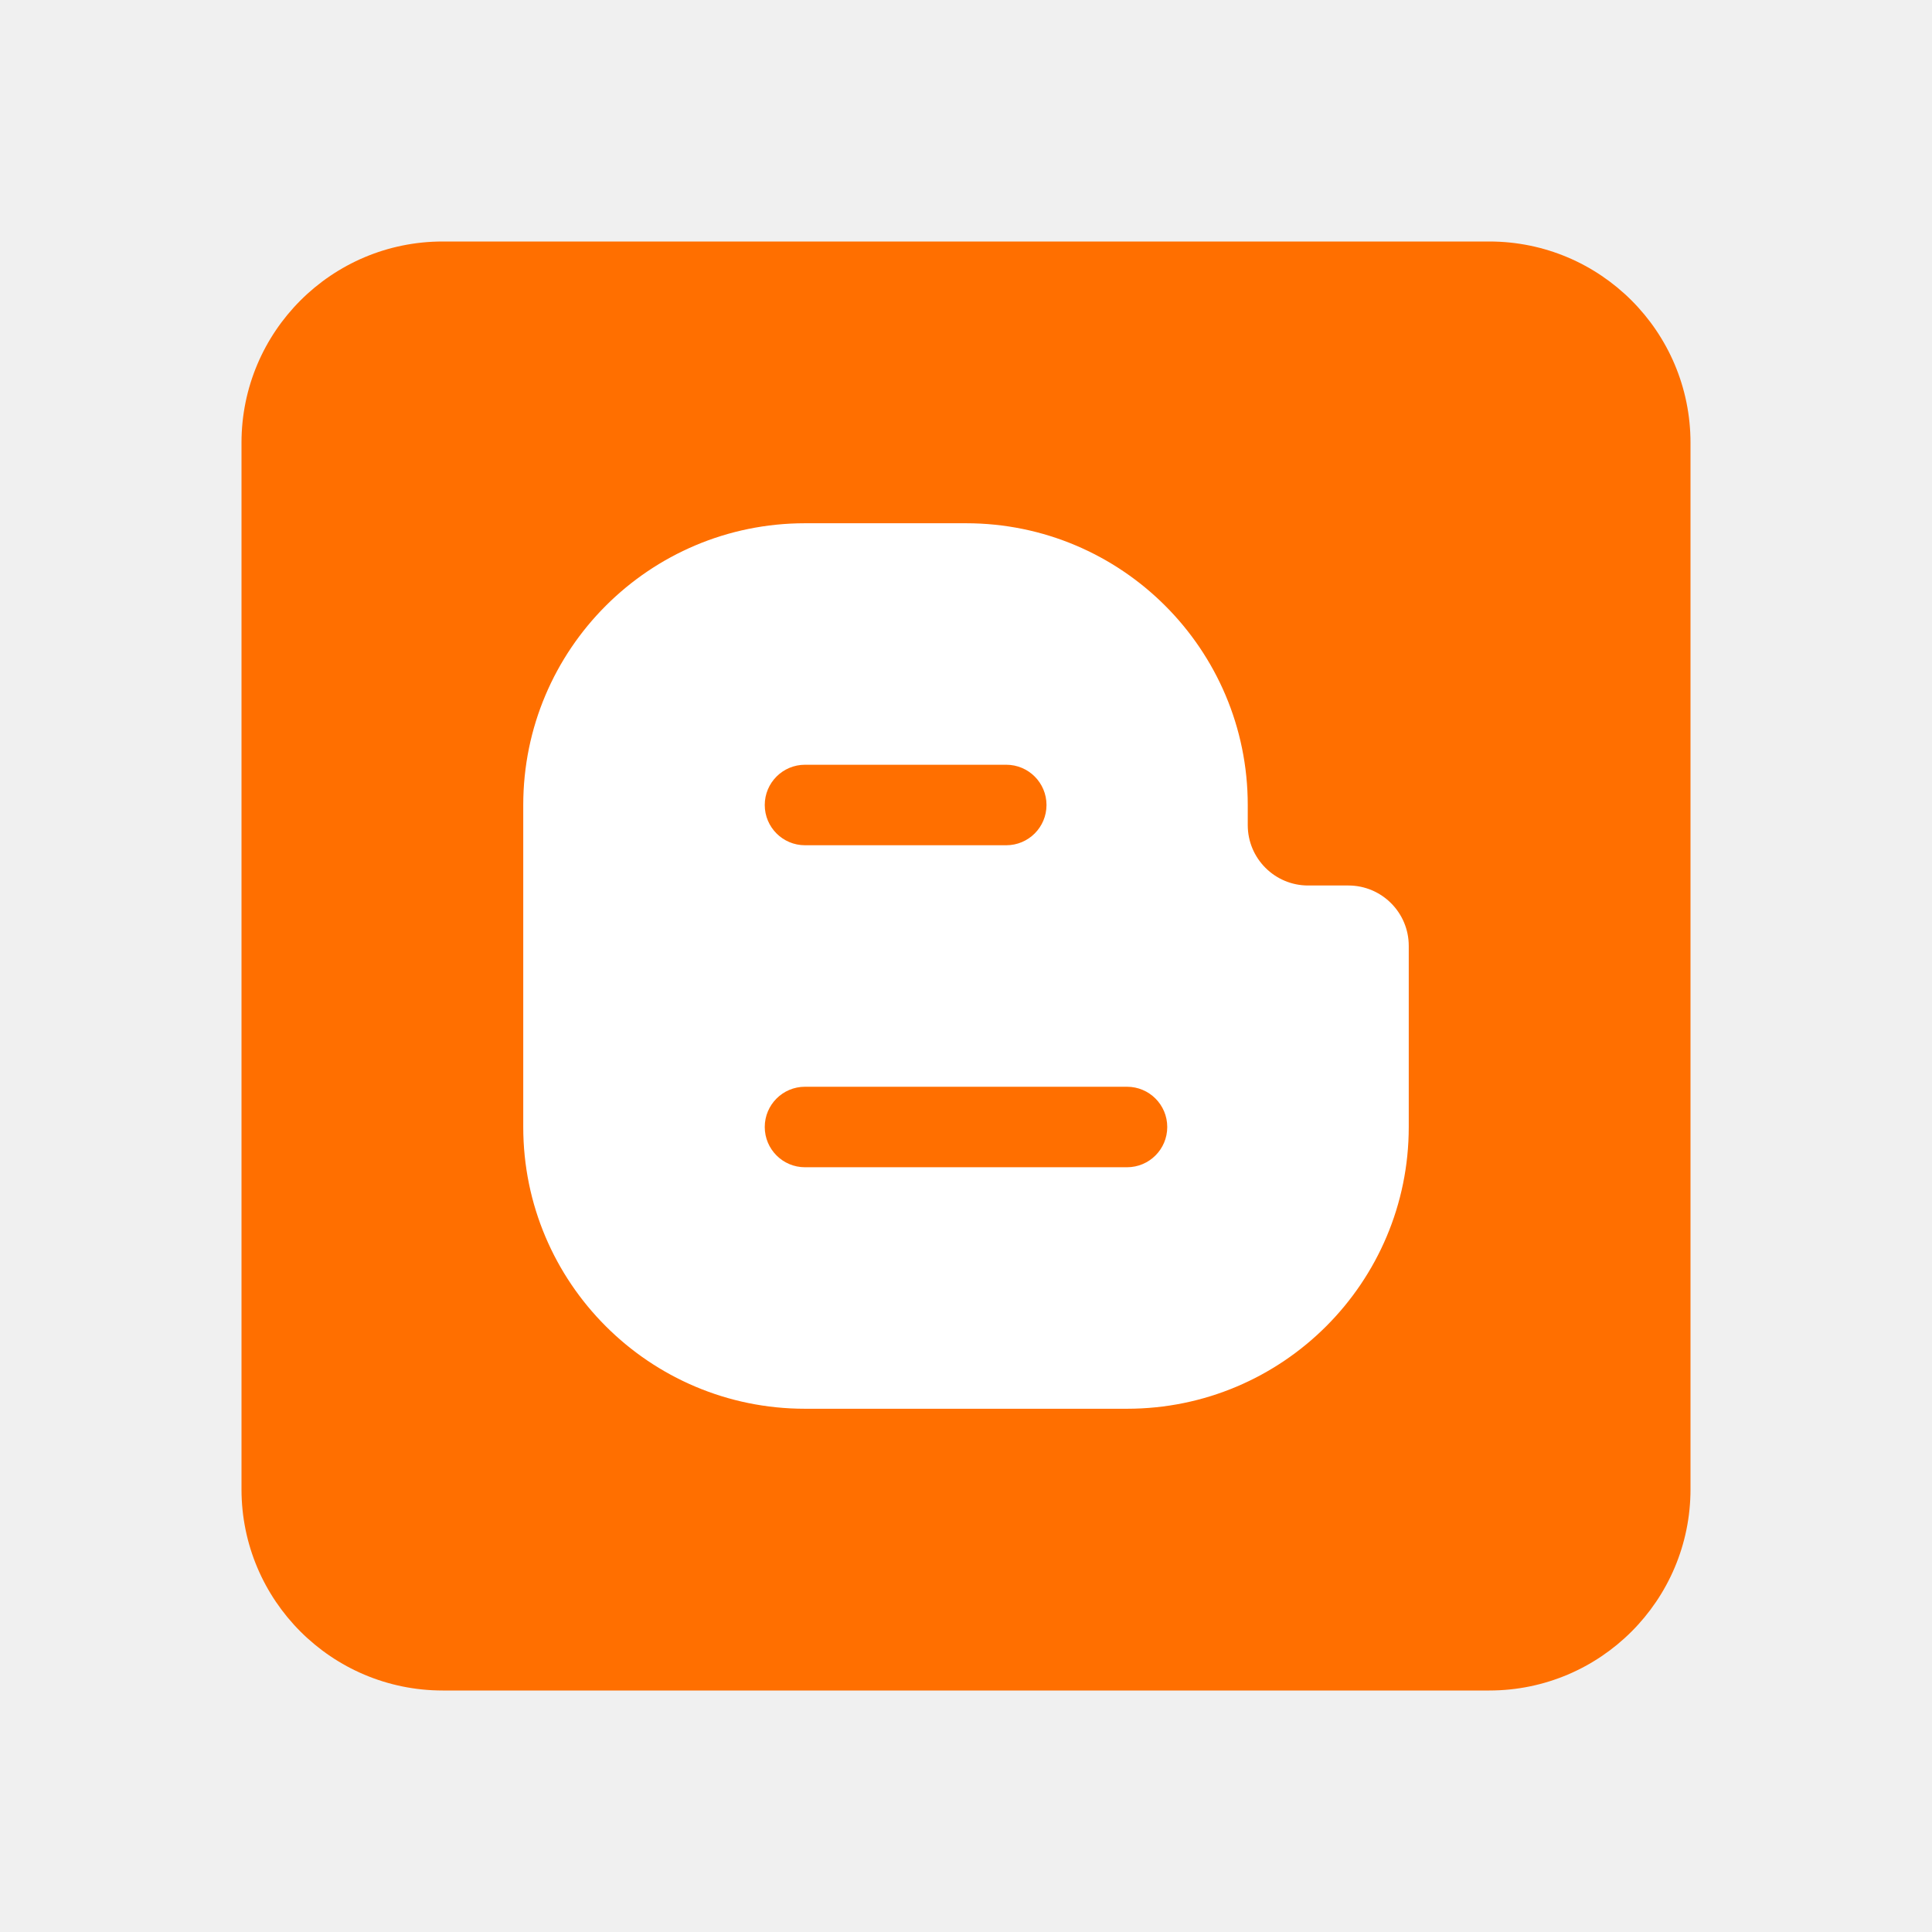
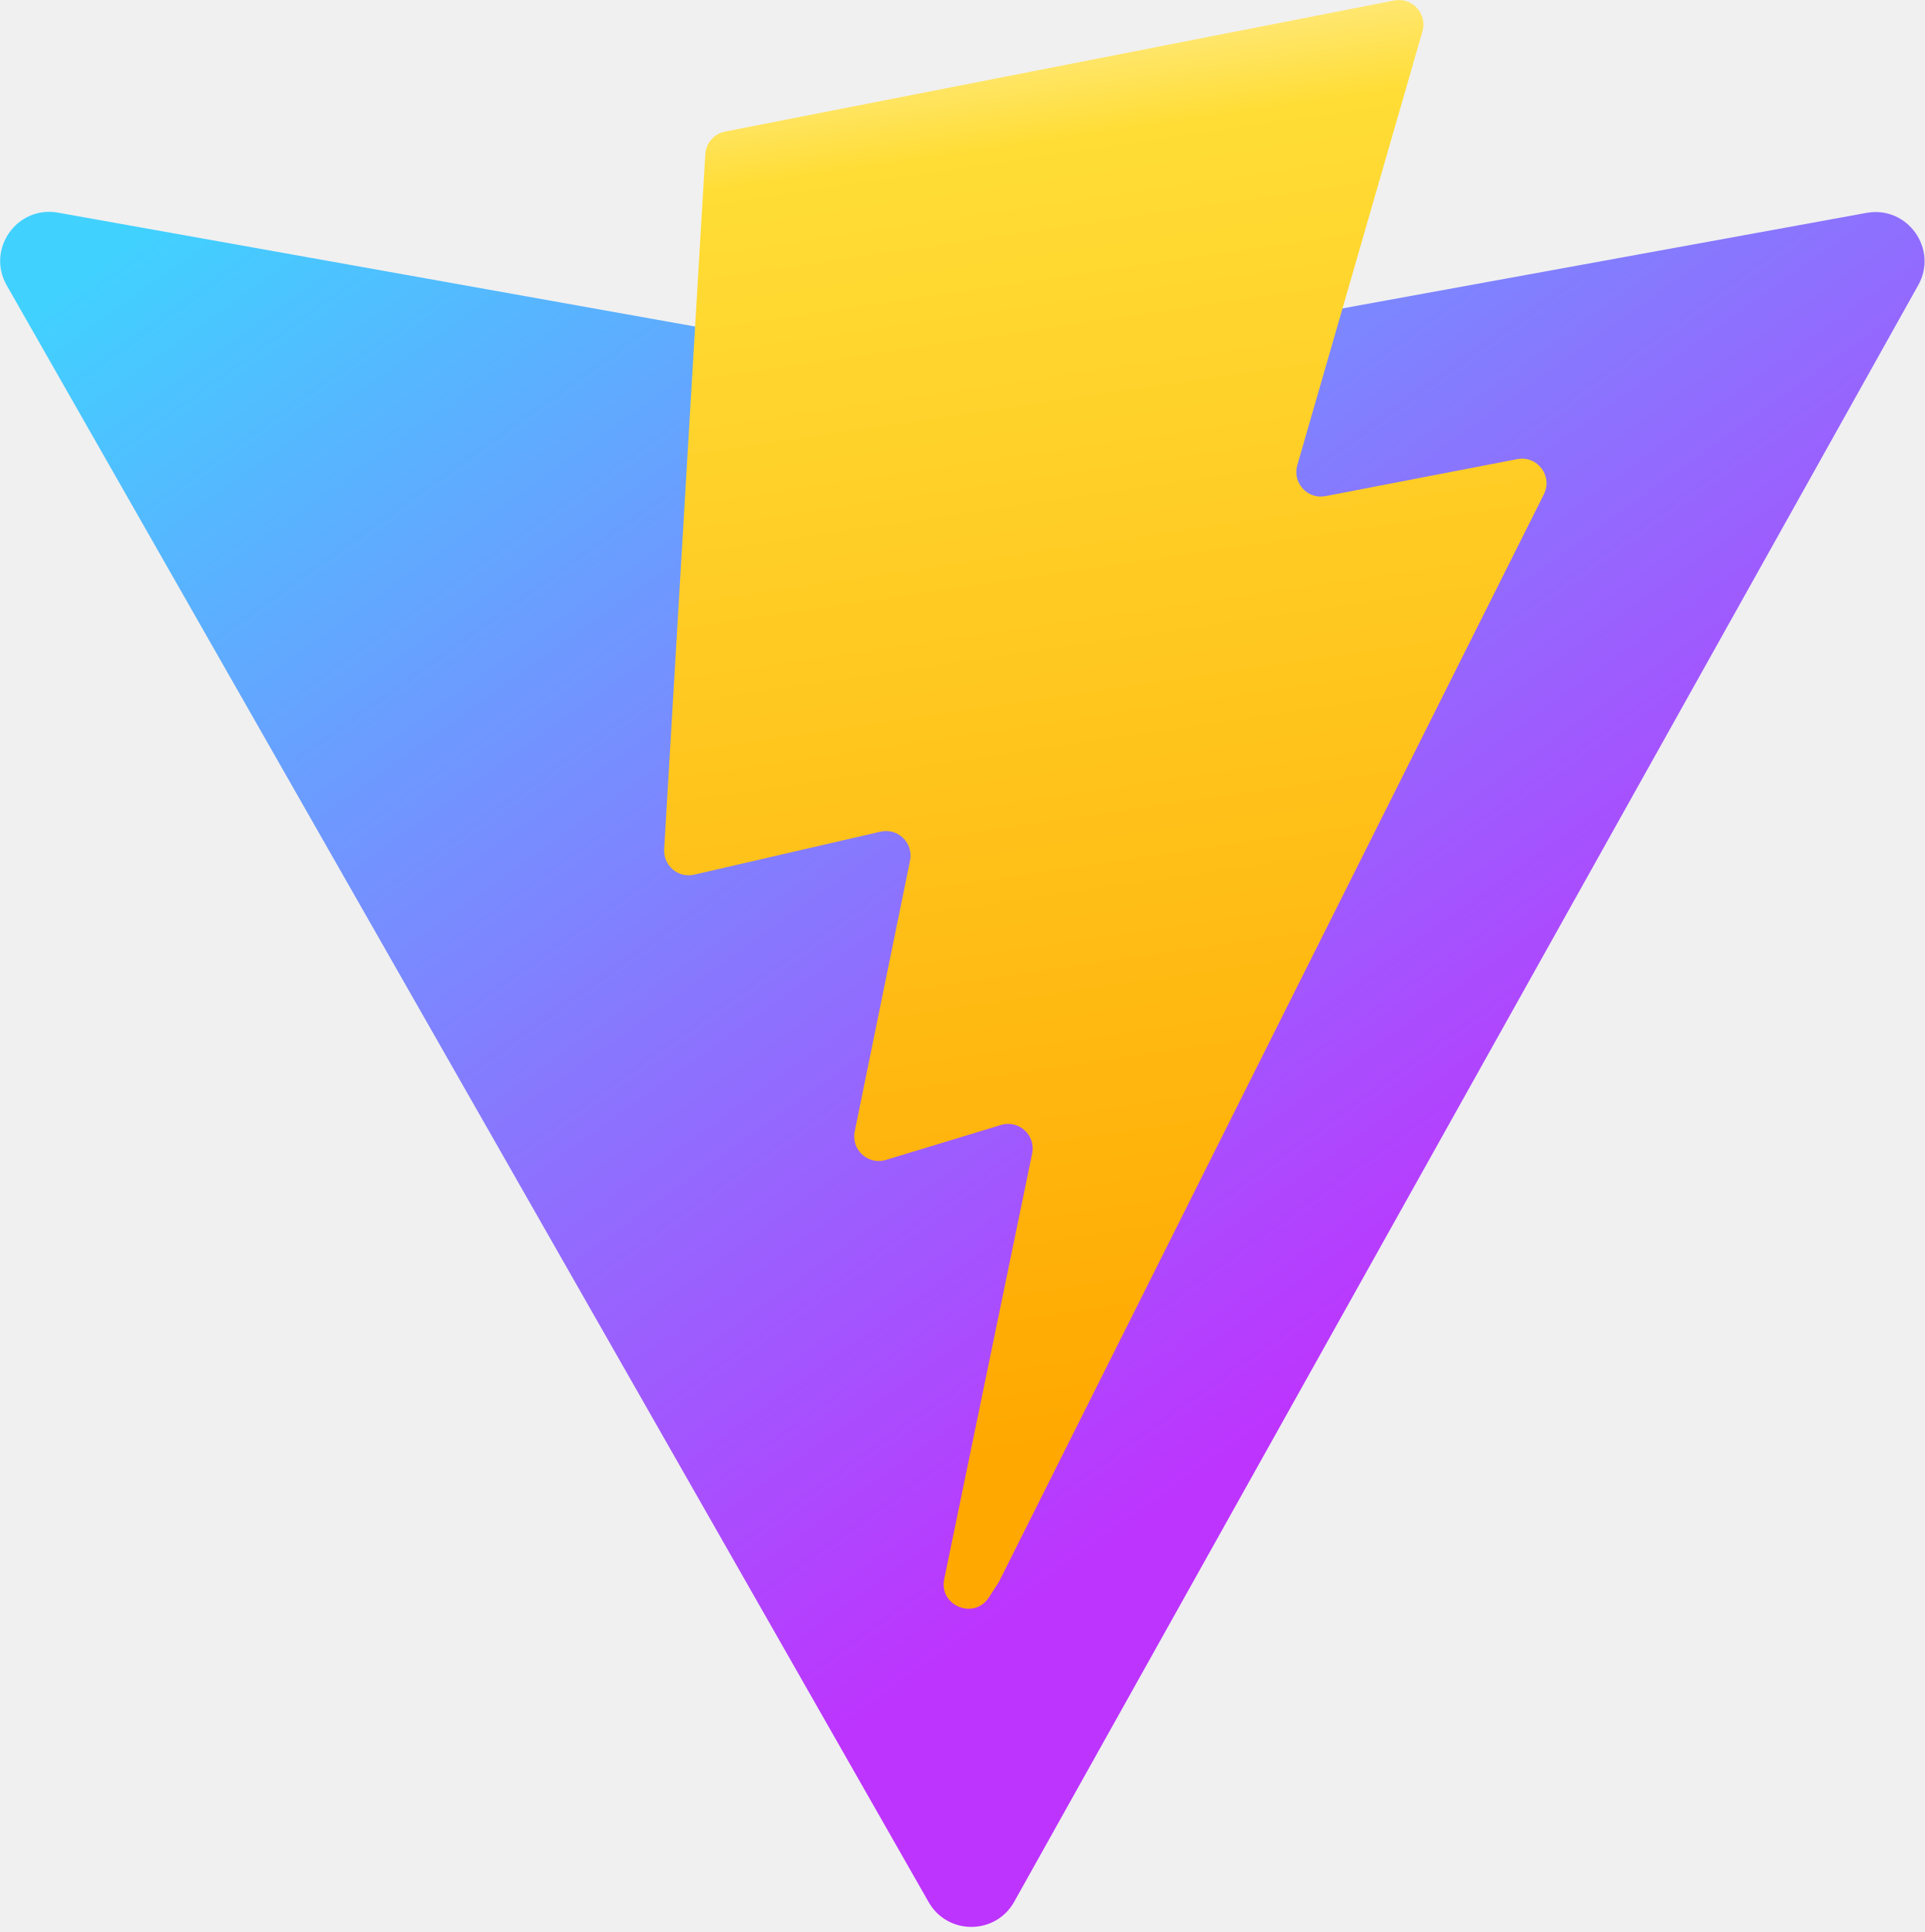
- <svg xmlns="http://www.w3.org/2000/svg" x="0px" y="0px" width="100" height="100" viewBox="0 0 48 48">
-   <path fill="#ff6f00" d="M37,42H11c-2.761,0-5-2.239-5-5V11c0-2.761,2.239-5,5-5h26c2.761,0,5,2.239,5,5v26 C42,39.761,39.761,42,37,42z" />
-   <path fill="#fff" d="M33.5,22h-1c-0.828,0-1.5-0.672-1.5-1.5V20c0-3.866-3.134-7-7-7h-4c-3.866,0-7,3.134-7,7v8 c0,3.866,3.134,7,7,7h8c3.866,0,7-3.134,7-7v-4.5C35,22.672,34.328,22,33.5,22z M20,19h5c0.553,0,1,0.448,1,1s-0.447,1-1,1h-5 c-0.553,0-1-0.448-1-1S19.447,19,20,19z M28,29h-8c-0.553,0-1-0.448-1-1s0.447-1,1-1h8c0.553,0,1,0.448,1,1S28.553,29,28,29z" />
+ <svg xmlns="http://www.w3.org/2000/svg" aria-hidden="true" role="img" class="iconify iconify--logos" width="31.88" height="32" preserveAspectRatio="xMidYMid meet" viewBox="0 0 256 257">
+   <defs>
+     <linearGradient id="IconifyId1813088fe1fbc01fb466" x1="-.828%" x2="57.636%" y1="7.652%" y2="78.411%">
+       <stop offset="0%" stop-color="#41D1FF" />
+       <stop offset="100%" stop-color="#BD34FE" />
+     </linearGradient>
+     <linearGradient id="IconifyId1813088fe1fbc01fb467" x1="43.376%" x2="50.316%" y1="2.242%" y2="89.03%">
+       <stop offset="0%" stop-color="#FFEA83" />
+       <stop offset="8.333%" stop-color="#FFDD35" />
+       <stop offset="100%" stop-color="#FFA800" />
+     </linearGradient>
+   </defs>
+   <path fill="url(#IconifyId1813088fe1fbc01fb466)" d="M255.153 37.938L134.897 252.976c-2.483 4.44-8.862 4.466-11.382.048L.875 37.958c-2.746-4.814 1.371-10.646 6.827-9.67l120.385 21.517a6.537 6.537 0 0 0 2.322-.004l117.867-21.483c5.438-.991 9.574 4.796 6.877 9.62Z" />
+   <path fill="url(#IconifyId1813088fe1fbc01fb467)" d="M185.432.063L96.44 17.501a3.268 3.268 0 0 0-2.634 3.014l-5.474 92.456a3.268 3.268 0 0 0 3.997 3.378l24.777-5.718c2.318-.535 4.413 1.507 3.936 3.838l-7.361 36.047c-.495 2.426 1.782 4.5 4.151 3.78l15.304-4.649c2.372-.72 4.652 1.36 4.15 3.788l-11.698 56.621c-.732 3.542 3.979 5.473 5.943 2.437l1.313-2.028l72.516-144.72c1.215-2.423-.88-5.186-3.54-4.672l-25.505 4.922c-2.396.462-4.435-1.77-3.759-4.114l16.646-57.705c.677-2.35-1.37-4.583-3.769-4.113Z" />
</svg>
